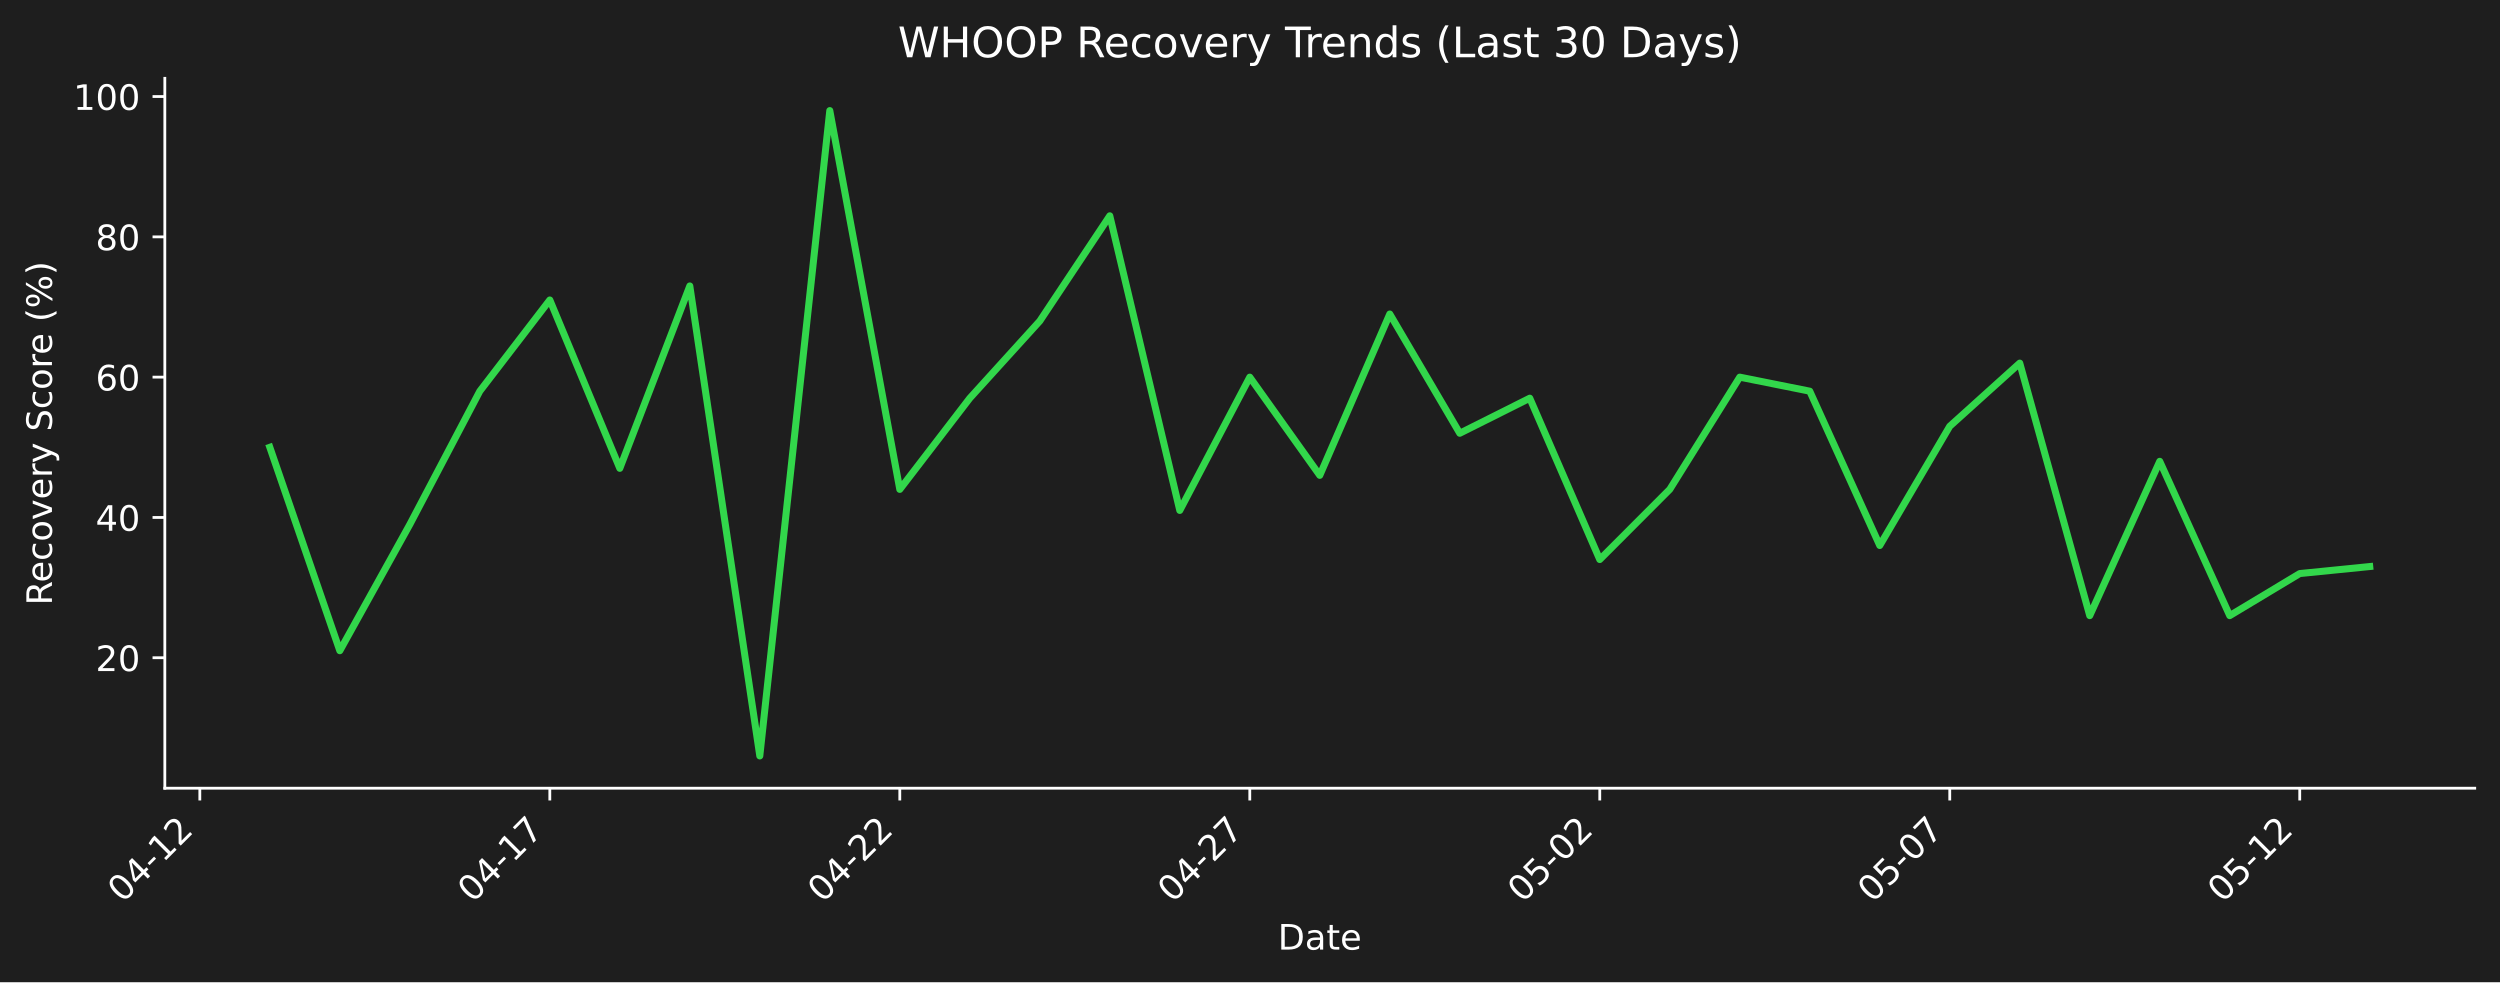
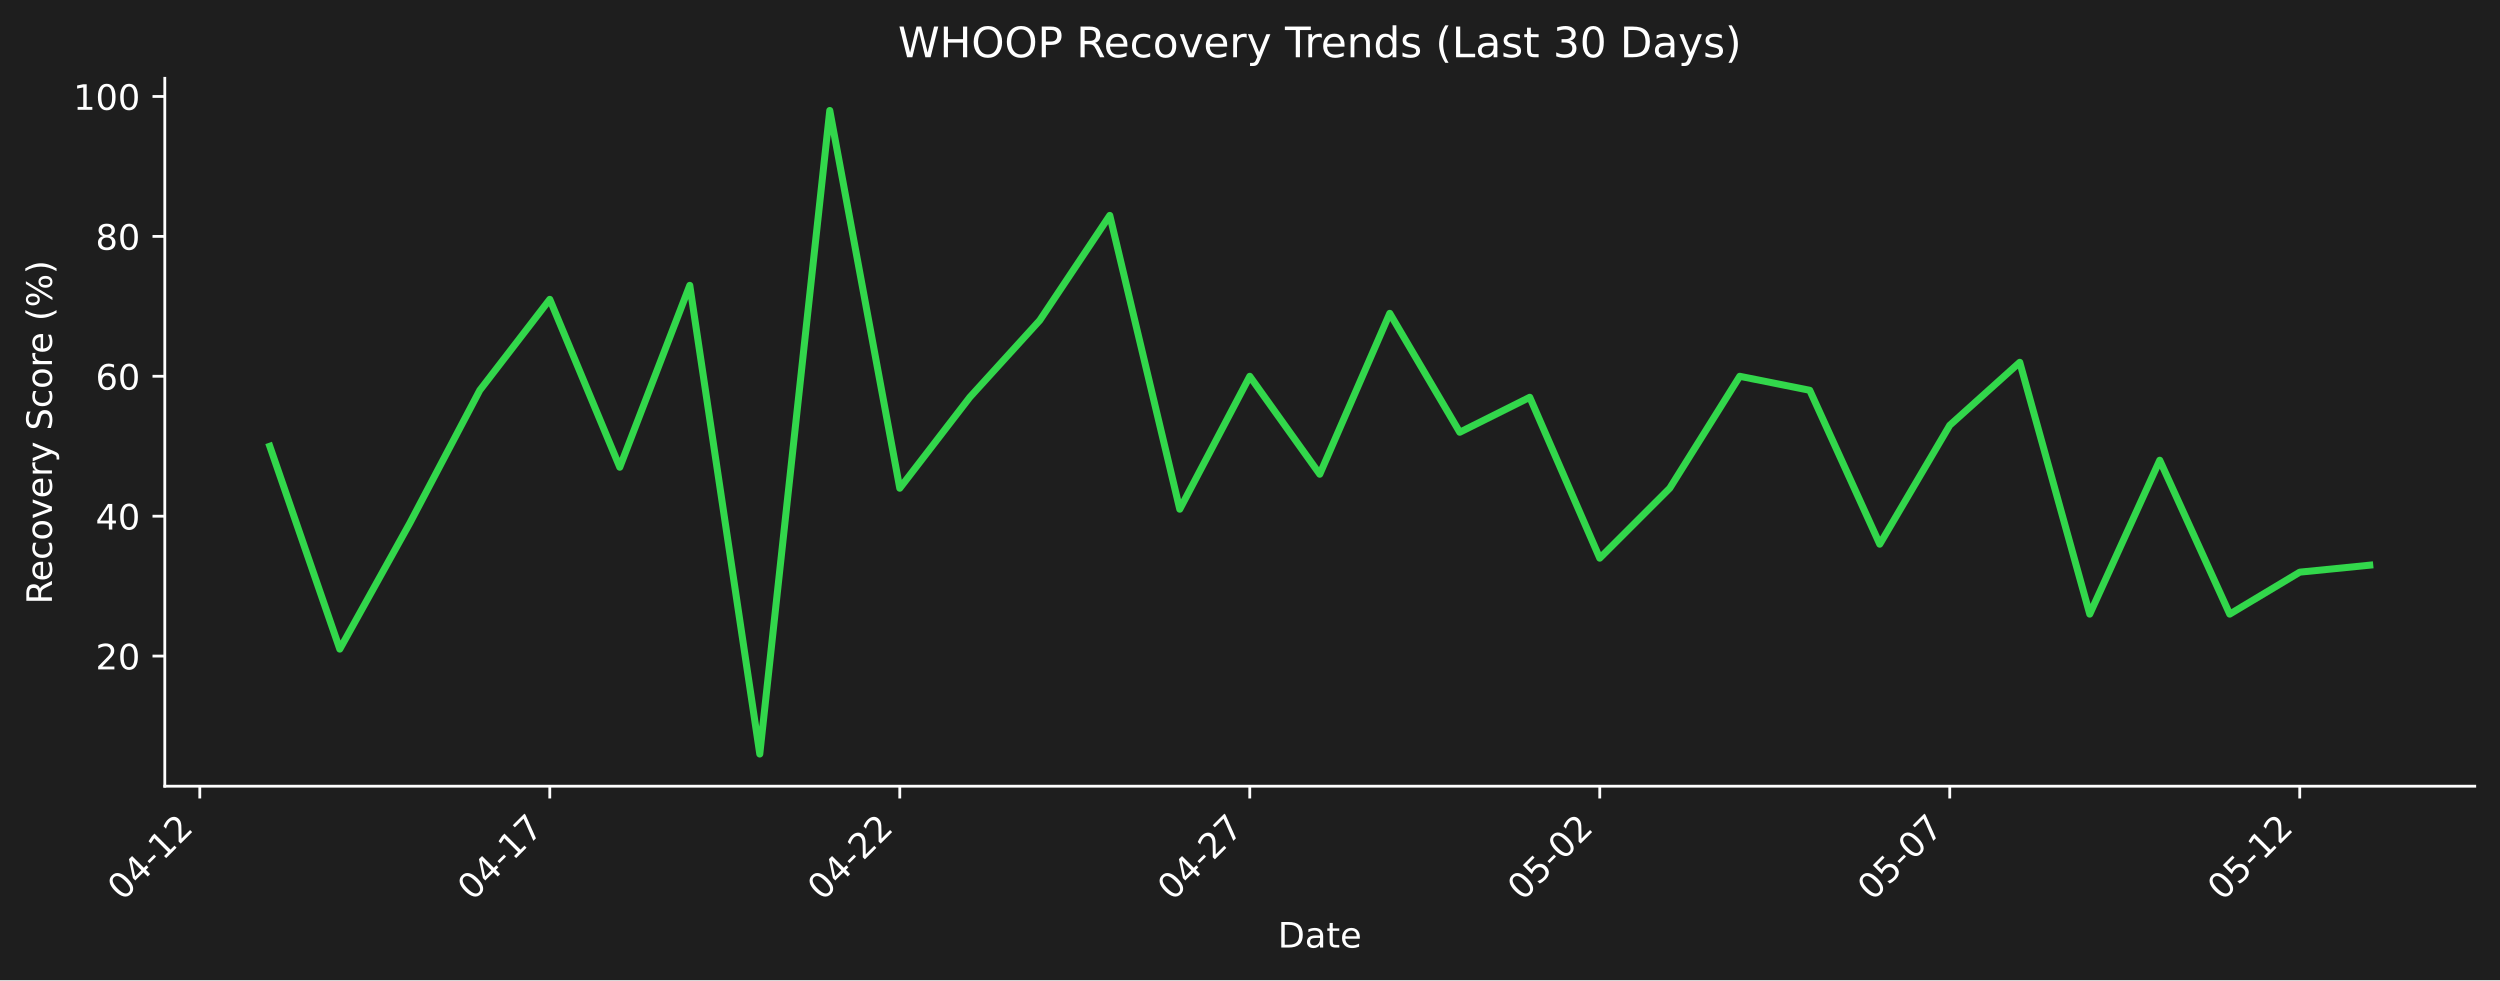
- <svg xmlns="http://www.w3.org/2000/svg" xmlns:xlink="http://www.w3.org/1999/xlink" width="712.361pt" height="279.863pt" viewBox="0 0 712.361 279.863" version="1.1">
+ <svg xmlns="http://www.w3.org/2000/svg" xmlns:xlink="http://www.w3.org/1999/xlink" width="712.496pt" height="279.334pt" viewBox="0 0 712.496 279.334" version="1.1">
  <defs>
    <style type="text/css">*{stroke-linejoin: round; stroke-linecap: butt}</style>
  </defs>
  <g id="figure_1">
    <g id="patch_1">
-       <path d="M 0 279.863  L 712.361 279.863  L 712.361 0  L 0 0  z " style="fill: #1e1e1e" />
+       <path d="M 0 279.334  L 712.496 279.334  L 712.496 0  L 0 0  z " style="fill: #1e1e1e" />
    </g>
    <g id="axes_1">
      <g id="patch_2">
-         <path d="M 46.966 224.595  L 705.161 224.595  L 705.161 22.318  L 46.966 22.318  L 46.966 224.595  z " style="fill: none" />
+         <path d="M 46.966 224.066  L 705.296 224.066  L 705.296 22.318  L 46.966 22.318  L 46.966 224.066  z " style="fill: none" />
      </g>
      <g id="matplotlib.axis_1">
        <g id="xtick_1">
          <g id="line2d_1">
            <defs>
-               <path id="mc8cf920bc6" d="M 0 0  L 0 3.5  " style="stroke: #ffffff; stroke-width: 0.8" />
+               <path id="m7ca9f42eea" d="M 0 0  L 0 3.5  " style="stroke: #ffffff; stroke-width: 0.8" />
            </defs>
            <g>
-               <use xlink:href="#mc8cf920bc6" x="56.938" y="224.595" style="fill: #ffffff; stroke: #ffffff; stroke-width: 0.8" />
+               <use xlink:href="#m7ca9f42eea" x="56.94" y="224.066" style="fill: #ffffff; stroke: #ffffff; stroke-width: 0.8" />
            </g>
          </g>
          <g id="text_1">
-             <g style="fill: #ffffff" transform="translate(34.92074 257.5148) rotate(-45) scale(0.1 -0.1)">
+             <g style="fill: #ffffff" transform="translate(34.92278 256.9857) rotate(-45) scale(0.1 -0.1)">
              <defs>
                <path id="DejaVuSans-30" d="M 2034 4250  Q 1547 4250 1301 3770  Q 1056 3291 1056 2328  Q 1056 1369 1301 889  Q 1547 409 2034 409  Q 2525 409 2770 889  Q 3016 1369 3016 2328  Q 3016 3291 2770 3770  Q 2525 4250 2034 4250  z M 2034 4750  Q 2819 4750 3233 4129  Q 3647 3509 3647 2328  Q 3647 1150 3233 529  Q 2819 -91 2034 -91  Q 1250 -91 836 529  Q 422 1150 422 2328  Q 422 3509 836 4129  Q 1250 4750 2034 4750  z " transform="scale(0.015625)" />
                <path id="DejaVuSans-34" d="M 2419 4116  L 825 1625  L 2419 1625  L 2419 4116  z M 2253 4666  L 3047 4666  L 3047 1625  L 3713 1625  L 3713 1100  L 3047 1100  L 3047 0  L 2419 0  L 2419 1100  L 313 1100  L 313 1709  L 2253 4666  z " transform="scale(0.015625)" />
                <path id="DejaVuSans-2d" d="M 313 2009  L 1997 2009  L 1997 1497  L 313 1497  L 313 2009  z " transform="scale(0.015625)" />
                <path id="DejaVuSans-31" d="M 794 531  L 1825 531  L 1825 4091  L 703 3866  L 703 4441  L 1819 4666  L 2450 4666  L 2450 531  L 3481 531  L 3481 0  L 794 0  L 794 531  z " transform="scale(0.015625)" />
                <path id="DejaVuSans-32" d="M 1228 531  L 3431 531  L 3431 0  L 469 0  L 469 531  Q 828 903 1448 1529  Q 2069 2156 2228 2338  Q 2531 2678 2651 2914  Q 2772 3150 2772 3378  Q 2772 3750 2511 3984  Q 2250 4219 1831 4219  Q 1534 4219 1204 4116  Q 875 4013 500 3803  L 500 4441  Q 881 4594 1212 4672  Q 1544 4750 1819 4750  Q 2544 4750 2975 4387  Q 3406 4025 3406 3419  Q 3406 3131 3298 2873  Q 3191 2616 2906 2266  Q 2828 2175 2409 1742  Q 1991 1309 1228 531  z " transform="scale(0.015625)" />
              </defs>
              <use xlink:href="#DejaVuSans-30" />
              <use xlink:href="#DejaVuSans-34" transform="translate(63.62305 0)" />
              <use xlink:href="#DejaVuSans-2d" transform="translate(127.2461 0)" />
              <use xlink:href="#DejaVuSans-31" transform="translate(163.3301 0)" />
              <use xlink:href="#DejaVuSans-32" transform="translate(226.9531 0)" />
            </g>
          </g>
        </g>
        <g id="xtick_2">
          <g id="line2d_2">
            <g>
-               <use xlink:href="#mc8cf920bc6" x="156.665" y="224.595" style="fill: #ffffff; stroke: #ffffff; stroke-width: 0.8" />
+               <use xlink:href="#m7ca9f42eea" x="156.687" y="224.066" style="fill: #ffffff; stroke: #ffffff; stroke-width: 0.8" />
            </g>
          </g>
          <g id="text_2">
-             <g style="fill: #ffffff" transform="translate(134.6473 257.5148) rotate(-45) scale(0.1 -0.1)">
+             <g style="fill: #ffffff" transform="translate(134.6698 256.9857) rotate(-45) scale(0.1 -0.1)">
              <defs>
                <path id="DejaVuSans-37" d="M 525 4666  L 3525 4666  L 3525 4397  L 1831 0  L 1172 0  L 2766 4134  L 525 4134  L 525 4666  z " transform="scale(0.015625)" />
              </defs>
              <use xlink:href="#DejaVuSans-30" />
              <use xlink:href="#DejaVuSans-34" transform="translate(63.62305 0)" />
              <use xlink:href="#DejaVuSans-2d" transform="translate(127.2461 0)" />
              <use xlink:href="#DejaVuSans-31" transform="translate(163.3301 0)" />
              <use xlink:href="#DejaVuSans-37" transform="translate(226.9531 0)" />
            </g>
          </g>
        </g>
        <g id="xtick_3">
          <g id="line2d_3">
            <g>
-               <use xlink:href="#mc8cf920bc6" x="256.391" y="224.595" style="fill: #ffffff; stroke: #ffffff; stroke-width: 0.8" />
+               <use xlink:href="#m7ca9f42eea" x="256.434" y="224.066" style="fill: #ffffff; stroke: #ffffff; stroke-width: 0.8" />
            </g>
          </g>
          <g id="text_3">
-             <g style="fill: #ffffff" transform="translate(234.3738 257.5148) rotate(-45) scale(0.1 -0.1)">
+             <g style="fill: #ffffff" transform="translate(234.4167 256.9857) rotate(-45) scale(0.1 -0.1)">
              <use xlink:href="#DejaVuSans-30" />
              <use xlink:href="#DejaVuSans-34" transform="translate(63.62305 0)" />
              <use xlink:href="#DejaVuSans-2d" transform="translate(127.2461 0)" />
              <use xlink:href="#DejaVuSans-32" transform="translate(163.3301 0)" />
              <use xlink:href="#DejaVuSans-32" transform="translate(226.9531 0)" />
            </g>
          </g>
        </g>
        <g id="xtick_4">
          <g id="line2d_4">
            <g>
-               <use xlink:href="#mc8cf920bc6" x="356.118" y="224.595" style="fill: #ffffff; stroke: #ffffff; stroke-width: 0.8" />
+               <use xlink:href="#m7ca9f42eea" x="356.181" y="224.066" style="fill: #ffffff; stroke: #ffffff; stroke-width: 0.8" />
            </g>
          </g>
          <g id="text_4">
-             <g style="fill: #ffffff" transform="translate(334.1003 257.5148) rotate(-45) scale(0.1 -0.1)">
+             <g style="fill: #ffffff" transform="translate(334.1637 256.9857) rotate(-45) scale(0.1 -0.1)">
              <use xlink:href="#DejaVuSans-30" />
              <use xlink:href="#DejaVuSans-34" transform="translate(63.62305 0)" />
              <use xlink:href="#DejaVuSans-2d" transform="translate(127.2461 0)" />
              <use xlink:href="#DejaVuSans-32" transform="translate(163.3301 0)" />
              <use xlink:href="#DejaVuSans-37" transform="translate(226.9531 0)" />
            </g>
          </g>
        </g>
        <g id="xtick_5">
          <g id="line2d_5">
            <g>
-               <use xlink:href="#mc8cf920bc6" x="455.844" y="224.595" style="fill: #ffffff; stroke: #ffffff; stroke-width: 0.8" />
+               <use xlink:href="#m7ca9f42eea" x="455.928" y="224.066" style="fill: #ffffff; stroke: #ffffff; stroke-width: 0.8" />
            </g>
          </g>
          <g id="text_5">
-             <g style="fill: #ffffff" transform="translate(433.8268 257.5148) rotate(-45) scale(0.1 -0.1)">
+             <g style="fill: #ffffff" transform="translate(433.9107 256.9857) rotate(-45) scale(0.1 -0.1)">
              <defs>
                <path id="DejaVuSans-35" d="M 691 4666  L 3169 4666  L 3169 4134  L 1269 4134  L 1269 2991  Q 1406 3038 1543 3061  Q 1681 3084 1819 3084  Q 2600 3084 3056 2656  Q 3513 2228 3513 1497  Q 3513 744 3044 326  Q 2575 -91 1722 -91  Q 1428 -91 1123 -41  Q 819 9 494 109  L 494 744  Q 775 591 1075 516  Q 1375 441 1709 441  Q 2250 441 2565 725  Q 2881 1009 2881 1497  Q 2881 1984 2565 2268  Q 2250 2553 1709 2553  Q 1456 2553 1204 2497  Q 953 2441 691 2322  L 691 4666  z " transform="scale(0.015625)" />
              </defs>
              <use xlink:href="#DejaVuSans-30" />
              <use xlink:href="#DejaVuSans-35" transform="translate(63.62305 0)" />
              <use xlink:href="#DejaVuSans-2d" transform="translate(127.2461 0)" />
              <use xlink:href="#DejaVuSans-30" transform="translate(163.3301 0)" />
              <use xlink:href="#DejaVuSans-32" transform="translate(226.9531 0)" />
            </g>
          </g>
        </g>
        <g id="xtick_6">
          <g id="line2d_6">
            <g>
-               <use xlink:href="#mc8cf920bc6" x="555.571" y="224.595" style="fill: #ffffff; stroke: #ffffff; stroke-width: 0.8" />
+               <use xlink:href="#m7ca9f42eea" x="555.675" y="224.066" style="fill: #ffffff; stroke: #ffffff; stroke-width: 0.8" />
            </g>
          </g>
          <g id="text_6">
-             <g style="fill: #ffffff" transform="translate(533.5533 257.5148) rotate(-45) scale(0.1 -0.1)">
+             <g style="fill: #ffffff" transform="translate(533.6576 256.9857) rotate(-45) scale(0.1 -0.1)">
              <use xlink:href="#DejaVuSans-30" />
              <use xlink:href="#DejaVuSans-35" transform="translate(63.62305 0)" />
              <use xlink:href="#DejaVuSans-2d" transform="translate(127.2461 0)" />
              <use xlink:href="#DejaVuSans-30" transform="translate(163.3301 0)" />
              <use xlink:href="#DejaVuSans-37" transform="translate(226.9531 0)" />
            </g>
          </g>
        </g>
        <g id="xtick_7">
          <g id="line2d_7">
            <g>
-               <use xlink:href="#mc8cf920bc6" x="655.297" y="224.595" style="fill: #ffffff; stroke: #ffffff; stroke-width: 0.8" />
+               <use xlink:href="#m7ca9f42eea" x="655.422" y="224.066" style="fill: #ffffff; stroke: #ffffff; stroke-width: 0.8" />
            </g>
          </g>
          <g id="text_7">
-             <g style="fill: #ffffff" transform="translate(633.2798 257.5148) rotate(-45) scale(0.1 -0.1)">
+             <g style="fill: #ffffff" transform="translate(633.4046 256.9857) rotate(-45) scale(0.1 -0.1)">
              <use xlink:href="#DejaVuSans-30" />
              <use xlink:href="#DejaVuSans-35" transform="translate(63.62305 0)" />
              <use xlink:href="#DejaVuSans-2d" transform="translate(127.2461 0)" />
              <use xlink:href="#DejaVuSans-31" transform="translate(163.3301 0)" />
              <use xlink:href="#DejaVuSans-32" transform="translate(226.9531 0)" />
            </g>
          </g>
        </g>
        <g id="text_8">
-           <g style="fill: #ffffff" transform="translate(364.1123 270.5838) scale(0.1 -0.1)">
+           <g style="fill: #ffffff" transform="translate(364.1798 270.0547) scale(0.1 -0.1)">
            <defs>
              <path id="DejaVuSans-44" d="M 1259 4147  L 1259 519  L 2022 519  Q 2988 519 3436 956  Q 3884 1394 3884 2338  Q 3884 3275 3436 3711  Q 2988 4147 2022 4147  L 1259 4147  z M 628 4666  L 1925 4666  Q 3281 4666 3915 4102  Q 4550 3538 4550 2338  Q 4550 1131 3912 565  Q 3275 0 1925 0  L 628 0  L 628 4666  z " transform="scale(0.015625)" />
              <path id="DejaVuSans-61" d="M 2194 1759  Q 1497 1759 1228 1600  Q 959 1441 959 1056  Q 959 750 1161 570  Q 1363 391 1709 391  Q 2188 391 2477 730  Q 2766 1069 2766 1631  L 2766 1759  L 2194 1759  z M 3341 1997  L 3341 0  L 2766 0  L 2766 531  Q 2569 213 2275 61  Q 1981 -91 1556 -91  Q 1019 -91 701 211  Q 384 513 384 1019  Q 384 1609 779 1909  Q 1175 2209 1959 2209  L 2766 2209  L 2766 2266  Q 2766 2663 2505 2880  Q 2244 3097 1772 3097  Q 1472 3097 1187 3025  Q 903 2953 641 2809  L 641 3341  Q 956 3463 1253 3523  Q 1550 3584 1831 3584  Q 2591 3584 2966 3190  Q 3341 2797 3341 1997  z " transform="scale(0.015625)" />
              <path id="DejaVuSans-74" d="M 1172 4494  L 1172 3500  L 2356 3500  L 2356 3053  L 1172 3053  L 1172 1153  Q 1172 725 1289 603  Q 1406 481 1766 481  L 2356 481  L 2356 0  L 1766 0  Q 1100 0 847 248  Q 594 497 594 1153  L 594 3053  L 172 3053  L 172 3500  L 594 3500  L 594 4494  L 1172 4494  z " transform="scale(0.015625)" />
              <path id="DejaVuSans-65" d="M 3597 1894  L 3597 1613  L 953 1613  Q 991 1019 1311 708  Q 1631 397 2203 397  Q 2534 397 2845 478  Q 3156 559 3463 722  L 3463 178  Q 3153 47 2828 -22  Q 2503 -91 2169 -91  Q 1331 -91 842 396  Q 353 884 353 1716  Q 353 2575 817 3079  Q 1281 3584 2069 3584  Q 2775 3584 3186 3129  Q 3597 2675 3597 1894  z M 3022 2063  Q 3016 2534 2758 2815  Q 2500 3097 2075 3097  Q 1594 3097 1305 2825  Q 1016 2553 972 2059  L 3022 2063  z " transform="scale(0.015625)" />
            </defs>
            <use xlink:href="#DejaVuSans-44" />
            <use xlink:href="#DejaVuSans-61" transform="translate(77.00195 0)" />
            <use xlink:href="#DejaVuSans-74" transform="translate(138.2812 0)" />
            <use xlink:href="#DejaVuSans-65" transform="translate(177.4902 0)" />
          </g>
        </g>
      </g>
      <g id="matplotlib.axis_2">
        <g id="ytick_1">
          <g id="line2d_8">
            <defs>
-               <path id="m9663bc8ad2" d="M 0 0  L -3.5 0  " style="stroke: #ffffff; stroke-width: 0.8" />
+               <path id="m9a2e1e91f7" d="M 0 0  L -3.5 0  " style="stroke: #ffffff; stroke-width: 0.8" />
            </defs>
            <g>
-               <use xlink:href="#m9663bc8ad2" x="46.966" y="187.418" style="fill: #ffffff; stroke: #ffffff; stroke-width: 0.8" />
+               <use xlink:href="#m9a2e1e91f7" x="46.966" y="186.986" style="fill: #ffffff; stroke: #ffffff; stroke-width: 0.8" />
            </g>
          </g>
          <g id="text_9">
-             <g style="fill: #ffffff" transform="translate(27.24063 191.2168) scale(0.1 -0.1)">
+             <g style="fill: #ffffff" transform="translate(27.24063 190.7849) scale(0.1 -0.1)">
              <use xlink:href="#DejaVuSans-32" />
              <use xlink:href="#DejaVuSans-30" transform="translate(63.62305 0)" />
            </g>
          </g>
        </g>
        <g id="ytick_2">
          <g id="line2d_9">
            <g>
-               <use xlink:href="#m9663bc8ad2" x="46.966" y="147.442" style="fill: #ffffff; stroke: #ffffff; stroke-width: 0.8" />
+               <use xlink:href="#m9a2e1e91f7" x="46.966" y="147.115" style="fill: #ffffff; stroke: #ffffff; stroke-width: 0.8" />
            </g>
          </g>
          <g id="text_10">
-             <g style="fill: #ffffff" transform="translate(27.24063 151.2411) scale(0.1 -0.1)">
+             <g style="fill: #ffffff" transform="translate(27.24063 150.9138) scale(0.1 -0.1)">
              <use xlink:href="#DejaVuSans-34" />
              <use xlink:href="#DejaVuSans-30" transform="translate(63.62305 0)" />
            </g>
          </g>
        </g>
        <g id="ytick_3">
          <g id="line2d_10">
            <g>
-               <use xlink:href="#m9663bc8ad2" x="46.966" y="107.466" style="fill: #ffffff; stroke: #ffffff; stroke-width: 0.8" />
+               <use xlink:href="#m9a2e1e91f7" x="46.966" y="107.244" style="fill: #ffffff; stroke: #ffffff; stroke-width: 0.8" />
            </g>
          </g>
          <g id="text_11">
-             <g style="fill: #ffffff" transform="translate(27.24063 111.2655) scale(0.1 -0.1)">
+             <g style="fill: #ffffff" transform="translate(27.24063 111.0428) scale(0.1 -0.1)">
              <defs>
                <path id="DejaVuSans-36" d="M 2113 2584  Q 1688 2584 1439 2293  Q 1191 2003 1191 1497  Q 1191 994 1439 701  Q 1688 409 2113 409  Q 2538 409 2786 701  Q 3034 994 3034 1497  Q 3034 2003 2786 2293  Q 2538 2584 2113 2584  z M 3366 4563  L 3366 3988  Q 3128 4100 2886 4159  Q 2644 4219 2406 4219  Q 1781 4219 1451 3797  Q 1122 3375 1075 2522  Q 1259 2794 1537 2939  Q 1816 3084 2150 3084  Q 2853 3084 3261 2657  Q 3669 2231 3669 1497  Q 3669 778 3244 343  Q 2819 -91 2113 -91  Q 1303 -91 875 529  Q 447 1150 447 2328  Q 447 3434 972 4092  Q 1497 4750 2381 4750  Q 2619 4750 2861 4703  Q 3103 4656 3366 4563  z " transform="scale(0.015625)" />
              </defs>
              <use xlink:href="#DejaVuSans-36" />
              <use xlink:href="#DejaVuSans-30" transform="translate(63.62305 0)" />
            </g>
          </g>
        </g>
        <g id="ytick_4">
          <g id="line2d_11">
            <g>
-               <use xlink:href="#m9663bc8ad2" x="46.966" y="67.491" style="fill: #ffffff; stroke: #ffffff; stroke-width: 0.8" />
+               <use xlink:href="#m9a2e1e91f7" x="46.966" y="67.372" style="fill: #ffffff; stroke: #ffffff; stroke-width: 0.8" />
            </g>
          </g>
          <g id="text_12">
-             <g style="fill: #ffffff" transform="translate(27.24063 71.28982) scale(0.1 -0.1)">
+             <g style="fill: #ffffff" transform="translate(27.24063 71.17167) scale(0.1 -0.1)">
              <defs>
                <path id="DejaVuSans-38" d="M 2034 2216  Q 1584 2216 1326 1975  Q 1069 1734 1069 1313  Q 1069 891 1326 650  Q 1584 409 2034 409  Q 2484 409 2743 651  Q 3003 894 3003 1313  Q 3003 1734 2745 1975  Q 2488 2216 2034 2216  z M 1403 2484  Q 997 2584 770 2862  Q 544 3141 544 3541  Q 544 4100 942 4425  Q 1341 4750 2034 4750  Q 2731 4750 3128 4425  Q 3525 4100 3525 3541  Q 3525 3141 3298 2862  Q 3072 2584 2669 2484  Q 3125 2378 3379 2068  Q 3634 1759 3634 1313  Q 3634 634 3220 271  Q 2806 -91 2034 -91  Q 1263 -91 848 271  Q 434 634 434 1313  Q 434 1759 690 2068  Q 947 2378 1403 2484  z M 1172 3481  Q 1172 3119 1398 2916  Q 1625 2713 2034 2713  Q 2441 2713 2670 2916  Q 2900 3119 2900 3481  Q 2900 3844 2670 4047  Q 2441 4250 2034 4250  Q 1625 4250 1398 4047  Q 1172 3844 1172 3481  z " transform="scale(0.015625)" />
              </defs>
              <use xlink:href="#DejaVuSans-38" />
              <use xlink:href="#DejaVuSans-30" transform="translate(63.62305 0)" />
            </g>
          </g>
        </g>
        <g id="ytick_5">
          <g id="line2d_12">
            <g>
-               <use xlink:href="#m9663bc8ad2" x="46.966" y="27.515" style="fill: #ffffff; stroke: #ffffff; stroke-width: 0.8" />
+               <use xlink:href="#m9a2e1e91f7" x="46.966" y="27.501" style="fill: #ffffff; stroke: #ffffff; stroke-width: 0.8" />
            </g>
          </g>
          <g id="text_13">
-             <g style="fill: #ffffff" transform="translate(20.87813 31.31418) scale(0.1 -0.1)">
+             <g style="fill: #ffffff" transform="translate(20.87813 31.30059) scale(0.1 -0.1)">
              <use xlink:href="#DejaVuSans-31" />
              <use xlink:href="#DejaVuSans-30" transform="translate(63.62305 0)" />
              <use xlink:href="#DejaVuSans-30" transform="translate(127.2461 0)" />
            </g>
          </g>
        </g>
        <g id="text_14">
-           <g style="fill: #ffffff" transform="translate(14.79844 172.4745) rotate(-90) scale(0.1 -0.1)">
+           <g style="fill: #ffffff" transform="translate(14.79844 172.2099) rotate(-90) scale(0.1 -0.1)">
            <defs>
              <path id="DejaVuSans-52" d="M 2841 2188  Q 3044 2119 3236 1894  Q 3428 1669 3622 1275  L 4263 0  L 3584 0  L 2988 1197  Q 2756 1666 2539 1819  Q 2322 1972 1947 1972  L 1259 1972  L 1259 0  L 628 0  L 628 4666  L 2053 4666  Q 2853 4666 3247 4331  Q 3641 3997 3641 3322  Q 3641 2881 3436 2590  Q 3231 2300 2841 2188  z M 1259 4147  L 1259 2491  L 2053 2491  Q 2509 2491 2742 2702  Q 2975 2913 2975 3322  Q 2975 3731 2742 3939  Q 2509 4147 2053 4147  L 1259 4147  z " transform="scale(0.015625)" />
              <path id="DejaVuSans-63" d="M 3122 3366  L 3122 2828  Q 2878 2963 2633 3030  Q 2388 3097 2138 3097  Q 1578 3097 1268 2742  Q 959 2388 959 1747  Q 959 1106 1268 751  Q 1578 397 2138 397  Q 2388 397 2633 464  Q 2878 531 3122 666  L 3122 134  Q 2881 22 2623 -34  Q 2366 -91 2075 -91  Q 1284 -91 818 406  Q 353 903 353 1747  Q 353 2603 823 3093  Q 1294 3584 2113 3584  Q 2378 3584 2631 3529  Q 2884 3475 3122 3366  z " transform="scale(0.015625)" />
              <path id="DejaVuSans-6f" d="M 1959 3097  Q 1497 3097 1228 2736  Q 959 2375 959 1747  Q 959 1119 1226 758  Q 1494 397 1959 397  Q 2419 397 2687 759  Q 2956 1122 2956 1747  Q 2956 2369 2687 2733  Q 2419 3097 1959 3097  z M 1959 3584  Q 2709 3584 3137 3096  Q 3566 2609 3566 1747  Q 3566 888 3137 398  Q 2709 -91 1959 -91  Q 1206 -91 779 398  Q 353 888 353 1747  Q 353 2609 779 3096  Q 1206 3584 1959 3584  z " transform="scale(0.015625)" />
              <path id="DejaVuSans-76" d="M 191 3500  L 800 3500  L 1894 563  L 2988 3500  L 3597 3500  L 2284 0  L 1503 0  L 191 3500  z " transform="scale(0.015625)" />
              <path id="DejaVuSans-72" d="M 2631 2963  Q 2534 3019 2420 3045  Q 2306 3072 2169 3072  Q 1681 3072 1420 2755  Q 1159 2438 1159 1844  L 1159 0  L 581 0  L 581 3500  L 1159 3500  L 1159 2956  Q 1341 3275 1631 3429  Q 1922 3584 2338 3584  Q 2397 3584 2469 3576  Q 2541 3569 2628 3553  L 2631 2963  z " transform="scale(0.015625)" />
              <path id="DejaVuSans-79" d="M 2059 -325  Q 1816 -950 1584 -1140  Q 1353 -1331 966 -1331  L 506 -1331  L 506 -850  L 844 -850  Q 1081 -850 1212 -737  Q 1344 -625 1503 -206  L 1606 56  L 191 3500  L 800 3500  L 1894 763  L 2988 3500  L 3597 3500  L 2059 -325  z " transform="scale(0.015625)" />
              <path id="DejaVuSans-20" transform="scale(0.015625)" />
              <path id="DejaVuSans-53" d="M 3425 4513  L 3425 3897  Q 3066 4069 2747 4153  Q 2428 4238 2131 4238  Q 1616 4238 1336 4038  Q 1056 3838 1056 3469  Q 1056 3159 1242 3001  Q 1428 2844 1947 2747  L 2328 2669  Q 3034 2534 3370 2195  Q 3706 1856 3706 1288  Q 3706 609 3251 259  Q 2797 -91 1919 -91  Q 1588 -91 1214 -16  Q 841 59 441 206  L 441 856  Q 825 641 1194 531  Q 1563 422 1919 422  Q 2459 422 2753 634  Q 3047 847 3047 1241  Q 3047 1584 2836 1778  Q 2625 1972 2144 2069  L 1759 2144  Q 1053 2284 737 2584  Q 422 2884 422 3419  Q 422 4038 858 4394  Q 1294 4750 2059 4750  Q 2388 4750 2728 4690  Q 3069 4631 3425 4513  z " transform="scale(0.015625)" />
              <path id="DejaVuSans-28" d="M 1984 4856  Q 1566 4138 1362 3434  Q 1159 2731 1159 2009  Q 1159 1288 1364 580  Q 1569 -128 1984 -844  L 1484 -844  Q 1016 -109 783 600  Q 550 1309 550 2009  Q 550 2706 781 3412  Q 1013 4119 1484 4856  L 1984 4856  z " transform="scale(0.015625)" />
              <path id="DejaVuSans-25" d="M 4653 2053  Q 4381 2053 4226 1822  Q 4072 1591 4072 1178  Q 4072 772 4226 539  Q 4381 306 4653 306  Q 4919 306 5073 539  Q 5228 772 5228 1178  Q 5228 1588 5073 1820  Q 4919 2053 4653 2053  z M 4653 2450  Q 5147 2450 5437 2106  Q 5728 1763 5728 1178  Q 5728 594 5436 251  Q 5144 -91 4653 -91  Q 4153 -91 3862 251  Q 3572 594 3572 1178  Q 3572 1766 3864 2108  Q 4156 2450 4653 2450  z M 1428 4353  Q 1159 4353 1004 4120  Q 850 3888 850 3481  Q 850 3069 1003 2837  Q 1156 2606 1428 2606  Q 1700 2606 1854 2837  Q 2009 3069 2009 3481  Q 2009 3884 1853 4118  Q 1697 4353 1428 4353  z M 4250 4750  L 4750 4750  L 1831 -91  L 1331 -91  L 4250 4750  z M 1428 4750  Q 1922 4750 2215 4408  Q 2509 4066 2509 3481  Q 2509 2891 2217 2550  Q 1925 2209 1428 2209  Q 931 2209 642 2551  Q 353 2894 353 3481  Q 353 4063 643 4406  Q 934 4750 1428 4750  z " transform="scale(0.015625)" />
              <path id="DejaVuSans-29" d="M 513 4856  L 1013 4856  Q 1481 4119 1714 3412  Q 1947 2706 1947 2009  Q 1947 1309 1714 600  Q 1481 -109 1013 -844  L 513 -844  Q 928 -128 1133 580  Q 1338 1288 1338 2009  Q 1338 2731 1133 3434  Q 928 4138 513 4856  z " transform="scale(0.015625)" />
            </defs>
            <use xlink:href="#DejaVuSans-52" />
            <use xlink:href="#DejaVuSans-65" transform="translate(64.98242 0)" />
            <use xlink:href="#DejaVuSans-63" transform="translate(126.5059 0)" />
            <use xlink:href="#DejaVuSans-6f" transform="translate(181.4863 0)" />
            <use xlink:href="#DejaVuSans-76" transform="translate(242.668 0)" />
            <use xlink:href="#DejaVuSans-65" transform="translate(301.8477 0)" />
            <use xlink:href="#DejaVuSans-72" transform="translate(363.3711 0)" />
            <use xlink:href="#DejaVuSans-79" transform="translate(404.4844 0)" />
            <use xlink:href="#DejaVuSans-20" transform="translate(463.6641 0)" />
            <use xlink:href="#DejaVuSans-53" transform="translate(495.4512 0)" />
            <use xlink:href="#DejaVuSans-63" transform="translate(558.9277 0)" />
            <use xlink:href="#DejaVuSans-6f" transform="translate(613.9082 0)" />
            <use xlink:href="#DejaVuSans-72" transform="translate(675.0898 0)" />
            <use xlink:href="#DejaVuSans-65" transform="translate(713.9531 0)" />
            <use xlink:href="#DejaVuSans-20" transform="translate(775.4766 0)" />
            <use xlink:href="#DejaVuSans-28" transform="translate(807.2637 0)" />
            <use xlink:href="#DejaVuSans-25" transform="translate(846.2773 0)" />
            <use xlink:href="#DejaVuSans-29" transform="translate(941.2969 0)" />
          </g>
        </g>
      </g>
      <g id="line2d_13">
-         <path d="M 76.884 127.454  L 96.829 185.419  L 116.774 149.441  L 136.719 111.464  L 156.665 85.48  L 176.61 133.45  L 196.555 81.482  L 216.501 215.4  L 236.446 31.513  L 256.391 139.447  L 276.337 113.463  L 296.282 91.476  L 316.227 61.494  L 336.173 145.443  L 356.118 107.466  L 376.063 135.449  L 396.008 89.477  L 415.954 123.457  L 435.899 113.463  L 455.844 159.435  L 475.79 139.447  L 495.735 107.466  L 515.68 111.464  L 535.626 155.437  L 555.571 121.458  L 575.516 103.469  L 595.461 175.425  L 615.407 131.452  L 635.352 175.425  L 655.297 163.432  L 675.243 161.433  " clip-path="url(#p6bee74773d)" style="fill: none; stroke: #32d74b; stroke-width: 2; stroke-linecap: square" />
+         <path d="M 76.89 127.179  L 96.839 184.992  L 116.789 149.108  L 136.738 111.231  L 156.687 85.314  L 176.637 133.16  L 196.586 81.327  L 216.535 214.895  L 236.485 31.488  L 256.434 139.14  L 276.384 113.224  L 296.333 91.295  L 316.282 61.392  L 336.232 145.121  L 356.181 107.244  L 376.131 135.153  L 396.08 89.302  L 416.029 123.192  L 435.979 113.224  L 455.928 159.076  L 475.878 139.14  L 495.827 107.244  L 515.776 111.231  L 535.726 155.089  L 555.675 121.198  L 575.625 103.256  L 595.574 175.024  L 615.523 131.166  L 635.473 175.024  L 655.422 163.063  L 675.372 161.07  " clip-path="url(#p68aed99848)" style="fill: none; stroke: #32d74b; stroke-width: 2; stroke-linecap: square" />
      </g>
      <g id="patch_3">
-         <path d="M 46.966 224.595  L 46.966 22.318  " style="fill: none; stroke: #ffffff; stroke-width: 0.8; stroke-linejoin: miter; stroke-linecap: square" />
+         <path d="M 46.966 224.066  L 46.966 22.318  " style="fill: none; stroke: #ffffff; stroke-width: 0.8; stroke-linejoin: miter; stroke-linecap: square" />
      </g>
      <g id="patch_4">
-         <path d="M 46.966 224.595  L 705.161 224.595  " style="fill: none; stroke: #ffffff; stroke-width: 0.8; stroke-linejoin: miter; stroke-linecap: square" />
+         <path d="M 46.966 224.066  L 705.296 224.066  " style="fill: none; stroke: #ffffff; stroke-width: 0.8; stroke-linejoin: miter; stroke-linecap: square" />
      </g>
      <g id="text_15">
-         <g style="fill: #ffffff" transform="translate(255.8691 16.31812) scale(0.12 -0.12)">
+         <g style="fill: #ffffff" transform="translate(255.9366 16.31812) scale(0.12 -0.12)">
          <defs>
            <path id="DejaVuSans-57" d="M 213 4666  L 850 4666  L 1831 722  L 2809 4666  L 3519 4666  L 4500 722  L 5478 4666  L 6119 4666  L 4947 0  L 4153 0  L 3169 4050  L 2175 0  L 1381 0  L 213 4666  z " transform="scale(0.015625)" />
            <path id="DejaVuSans-48" d="M 628 4666  L 1259 4666  L 1259 2753  L 3553 2753  L 3553 4666  L 4184 4666  L 4184 0  L 3553 0  L 3553 2222  L 1259 2222  L 1259 0  L 628 0  L 628 4666  z " transform="scale(0.015625)" />
            <path id="DejaVuSans-4f" d="M 2522 4238  Q 1834 4238 1429 3725  Q 1025 3213 1025 2328  Q 1025 1447 1429 934  Q 1834 422 2522 422  Q 3209 422 3611 934  Q 4013 1447 4013 2328  Q 4013 3213 3611 3725  Q 3209 4238 2522 4238  z M 2522 4750  Q 3503 4750 4090 4092  Q 4678 3434 4678 2328  Q 4678 1225 4090 567  Q 3503 -91 2522 -91  Q 1538 -91 948 565  Q 359 1222 359 2328  Q 359 3434 948 4092  Q 1538 4750 2522 4750  z " transform="scale(0.015625)" />
            <path id="DejaVuSans-50" d="M 1259 4147  L 1259 2394  L 2053 2394  Q 2494 2394 2734 2622  Q 2975 2850 2975 3272  Q 2975 3691 2734 3919  Q 2494 4147 2053 4147  L 1259 4147  z M 628 4666  L 2053 4666  Q 2838 4666 3239 4311  Q 3641 3956 3641 3272  Q 3641 2581 3239 2228  Q 2838 1875 2053 1875  L 1259 1875  L 1259 0  L 628 0  L 628 4666  z " transform="scale(0.015625)" />
            <path id="DejaVuSans-54" d="M -19 4666  L 3928 4666  L 3928 4134  L 2272 4134  L 2272 0  L 1638 0  L 1638 4134  L -19 4134  L -19 4666  z " transform="scale(0.015625)" />
            <path id="DejaVuSans-6e" d="M 3513 2113  L 3513 0  L 2938 0  L 2938 2094  Q 2938 2591 2744 2837  Q 2550 3084 2163 3084  Q 1697 3084 1428 2787  Q 1159 2491 1159 1978  L 1159 0  L 581 0  L 581 3500  L 1159 3500  L 1159 2956  Q 1366 3272 1645 3428  Q 1925 3584 2291 3584  Q 2894 3584 3203 3211  Q 3513 2838 3513 2113  z " transform="scale(0.015625)" />
            <path id="DejaVuSans-64" d="M 2906 2969  L 2906 4863  L 3481 4863  L 3481 0  L 2906 0  L 2906 525  Q 2725 213 2448 61  Q 2172 -91 1784 -91  Q 1150 -91 751 415  Q 353 922 353 1747  Q 353 2572 751 3078  Q 1150 3584 1784 3584  Q 2172 3584 2448 3432  Q 2725 3281 2906 2969  z M 947 1747  Q 947 1113 1208 752  Q 1469 391 1925 391  Q 2381 391 2643 752  Q 2906 1113 2906 1747  Q 2906 2381 2643 2742  Q 2381 3103 1925 3103  Q 1469 3103 1208 2742  Q 947 2381 947 1747  z " transform="scale(0.015625)" />
            <path id="DejaVuSans-73" d="M 2834 3397  L 2834 2853  Q 2591 2978 2328 3040  Q 2066 3103 1784 3103  Q 1356 3103 1142 2972  Q 928 2841 928 2578  Q 928 2378 1081 2264  Q 1234 2150 1697 2047  L 1894 2003  Q 2506 1872 2764 1633  Q 3022 1394 3022 966  Q 3022 478 2636 193  Q 2250 -91 1575 -91  Q 1294 -91 989 -36  Q 684 19 347 128  L 347 722  Q 666 556 975 473  Q 1284 391 1588 391  Q 1994 391 2212 530  Q 2431 669 2431 922  Q 2431 1156 2273 1281  Q 2116 1406 1581 1522  L 1381 1569  Q 847 1681 609 1914  Q 372 2147 372 2553  Q 372 3047 722 3315  Q 1072 3584 1716 3584  Q 2034 3584 2315 3537  Q 2597 3491 2834 3397  z " transform="scale(0.015625)" />
            <path id="DejaVuSans-4c" d="M 628 4666  L 1259 4666  L 1259 531  L 3531 531  L 3531 0  L 628 0  L 628 4666  z " transform="scale(0.015625)" />
            <path id="DejaVuSans-33" d="M 2597 2516  Q 3050 2419 3304 2112  Q 3559 1806 3559 1356  Q 3559 666 3084 287  Q 2609 -91 1734 -91  Q 1441 -91 1130 -33  Q 819 25 488 141  L 488 750  Q 750 597 1062 519  Q 1375 441 1716 441  Q 2309 441 2620 675  Q 2931 909 2931 1356  Q 2931 1769 2642 2001  Q 2353 2234 1838 2234  L 1294 2234  L 1294 2753  L 1863 2753  Q 2328 2753 2575 2939  Q 2822 3125 2822 3475  Q 2822 3834 2567 4026  Q 2313 4219 1838 4219  Q 1578 4219 1281 4162  Q 984 4106 628 3988  L 628 4550  Q 988 4650 1302 4700  Q 1616 4750 1894 4750  Q 2613 4750 3031 4423  Q 3450 4097 3450 3541  Q 3450 3153 3228 2886  Q 3006 2619 2597 2516  z " transform="scale(0.015625)" />
          </defs>
          <use xlink:href="#DejaVuSans-57" />
          <use xlink:href="#DejaVuSans-48" transform="translate(98.87695 0)" />
          <use xlink:href="#DejaVuSans-4f" transform="translate(174.0723 0)" />
          <use xlink:href="#DejaVuSans-4f" transform="translate(252.7832 0)" />
          <use xlink:href="#DejaVuSans-50" transform="translate(331.4941 0)" />
          <use xlink:href="#DejaVuSans-20" transform="translate(391.7969 0)" />
          <use xlink:href="#DejaVuSans-52" transform="translate(423.584 0)" />
          <use xlink:href="#DejaVuSans-65" transform="translate(488.5664 0)" />
          <use xlink:href="#DejaVuSans-63" transform="translate(550.0898 0)" />
          <use xlink:href="#DejaVuSans-6f" transform="translate(605.0703 0)" />
          <use xlink:href="#DejaVuSans-76" transform="translate(666.252 0)" />
          <use xlink:href="#DejaVuSans-65" transform="translate(725.4316 0)" />
          <use xlink:href="#DejaVuSans-72" transform="translate(786.9551 0)" />
          <use xlink:href="#DejaVuSans-79" transform="translate(828.0684 0)" />
          <use xlink:href="#DejaVuSans-20" transform="translate(887.248 0)" />
          <use xlink:href="#DejaVuSans-54" transform="translate(919.0352 0)" />
          <use xlink:href="#DejaVuSans-72" transform="translate(965.3691 0)" />
          <use xlink:href="#DejaVuSans-65" transform="translate(1004.232 0)" />
          <use xlink:href="#DejaVuSans-6e" transform="translate(1065.756 0)" />
          <use xlink:href="#DejaVuSans-64" transform="translate(1129.135 0)" />
          <use xlink:href="#DejaVuSans-73" transform="translate(1192.611 0)" />
          <use xlink:href="#DejaVuSans-20" transform="translate(1244.711 0)" />
          <use xlink:href="#DejaVuSans-28" transform="translate(1276.498 0)" />
          <use xlink:href="#DejaVuSans-4c" transform="translate(1315.512 0)" />
          <use xlink:href="#DejaVuSans-61" transform="translate(1371.225 0)" />
          <use xlink:href="#DejaVuSans-73" transform="translate(1432.504 0)" />
          <use xlink:href="#DejaVuSans-74" transform="translate(1484.604 0)" />
          <use xlink:href="#DejaVuSans-20" transform="translate(1523.812 0)" />
          <use xlink:href="#DejaVuSans-33" transform="translate(1555.6 0)" />
          <use xlink:href="#DejaVuSans-30" transform="translate(1619.223 0)" />
          <use xlink:href="#DejaVuSans-20" transform="translate(1682.846 0)" />
          <use xlink:href="#DejaVuSans-44" transform="translate(1714.633 0)" />
          <use xlink:href="#DejaVuSans-61" transform="translate(1791.635 0)" />
          <use xlink:href="#DejaVuSans-79" transform="translate(1852.914 0)" />
          <use xlink:href="#DejaVuSans-73" transform="translate(1912.094 0)" />
          <use xlink:href="#DejaVuSans-29" transform="translate(1964.193 0)" />
        </g>
      </g>
    </g>
  </g>
  <defs>
-     <clipPath id="p6bee74773d">
-       <rect x="46.966" y="22.318" width="658.195" height="202.277" />
+     <clipPath id="p68aed99848">
+       <rect x="46.966" y="22.318" width="658.33" height="201.748" />
    </clipPath>
  </defs>
</svg>
